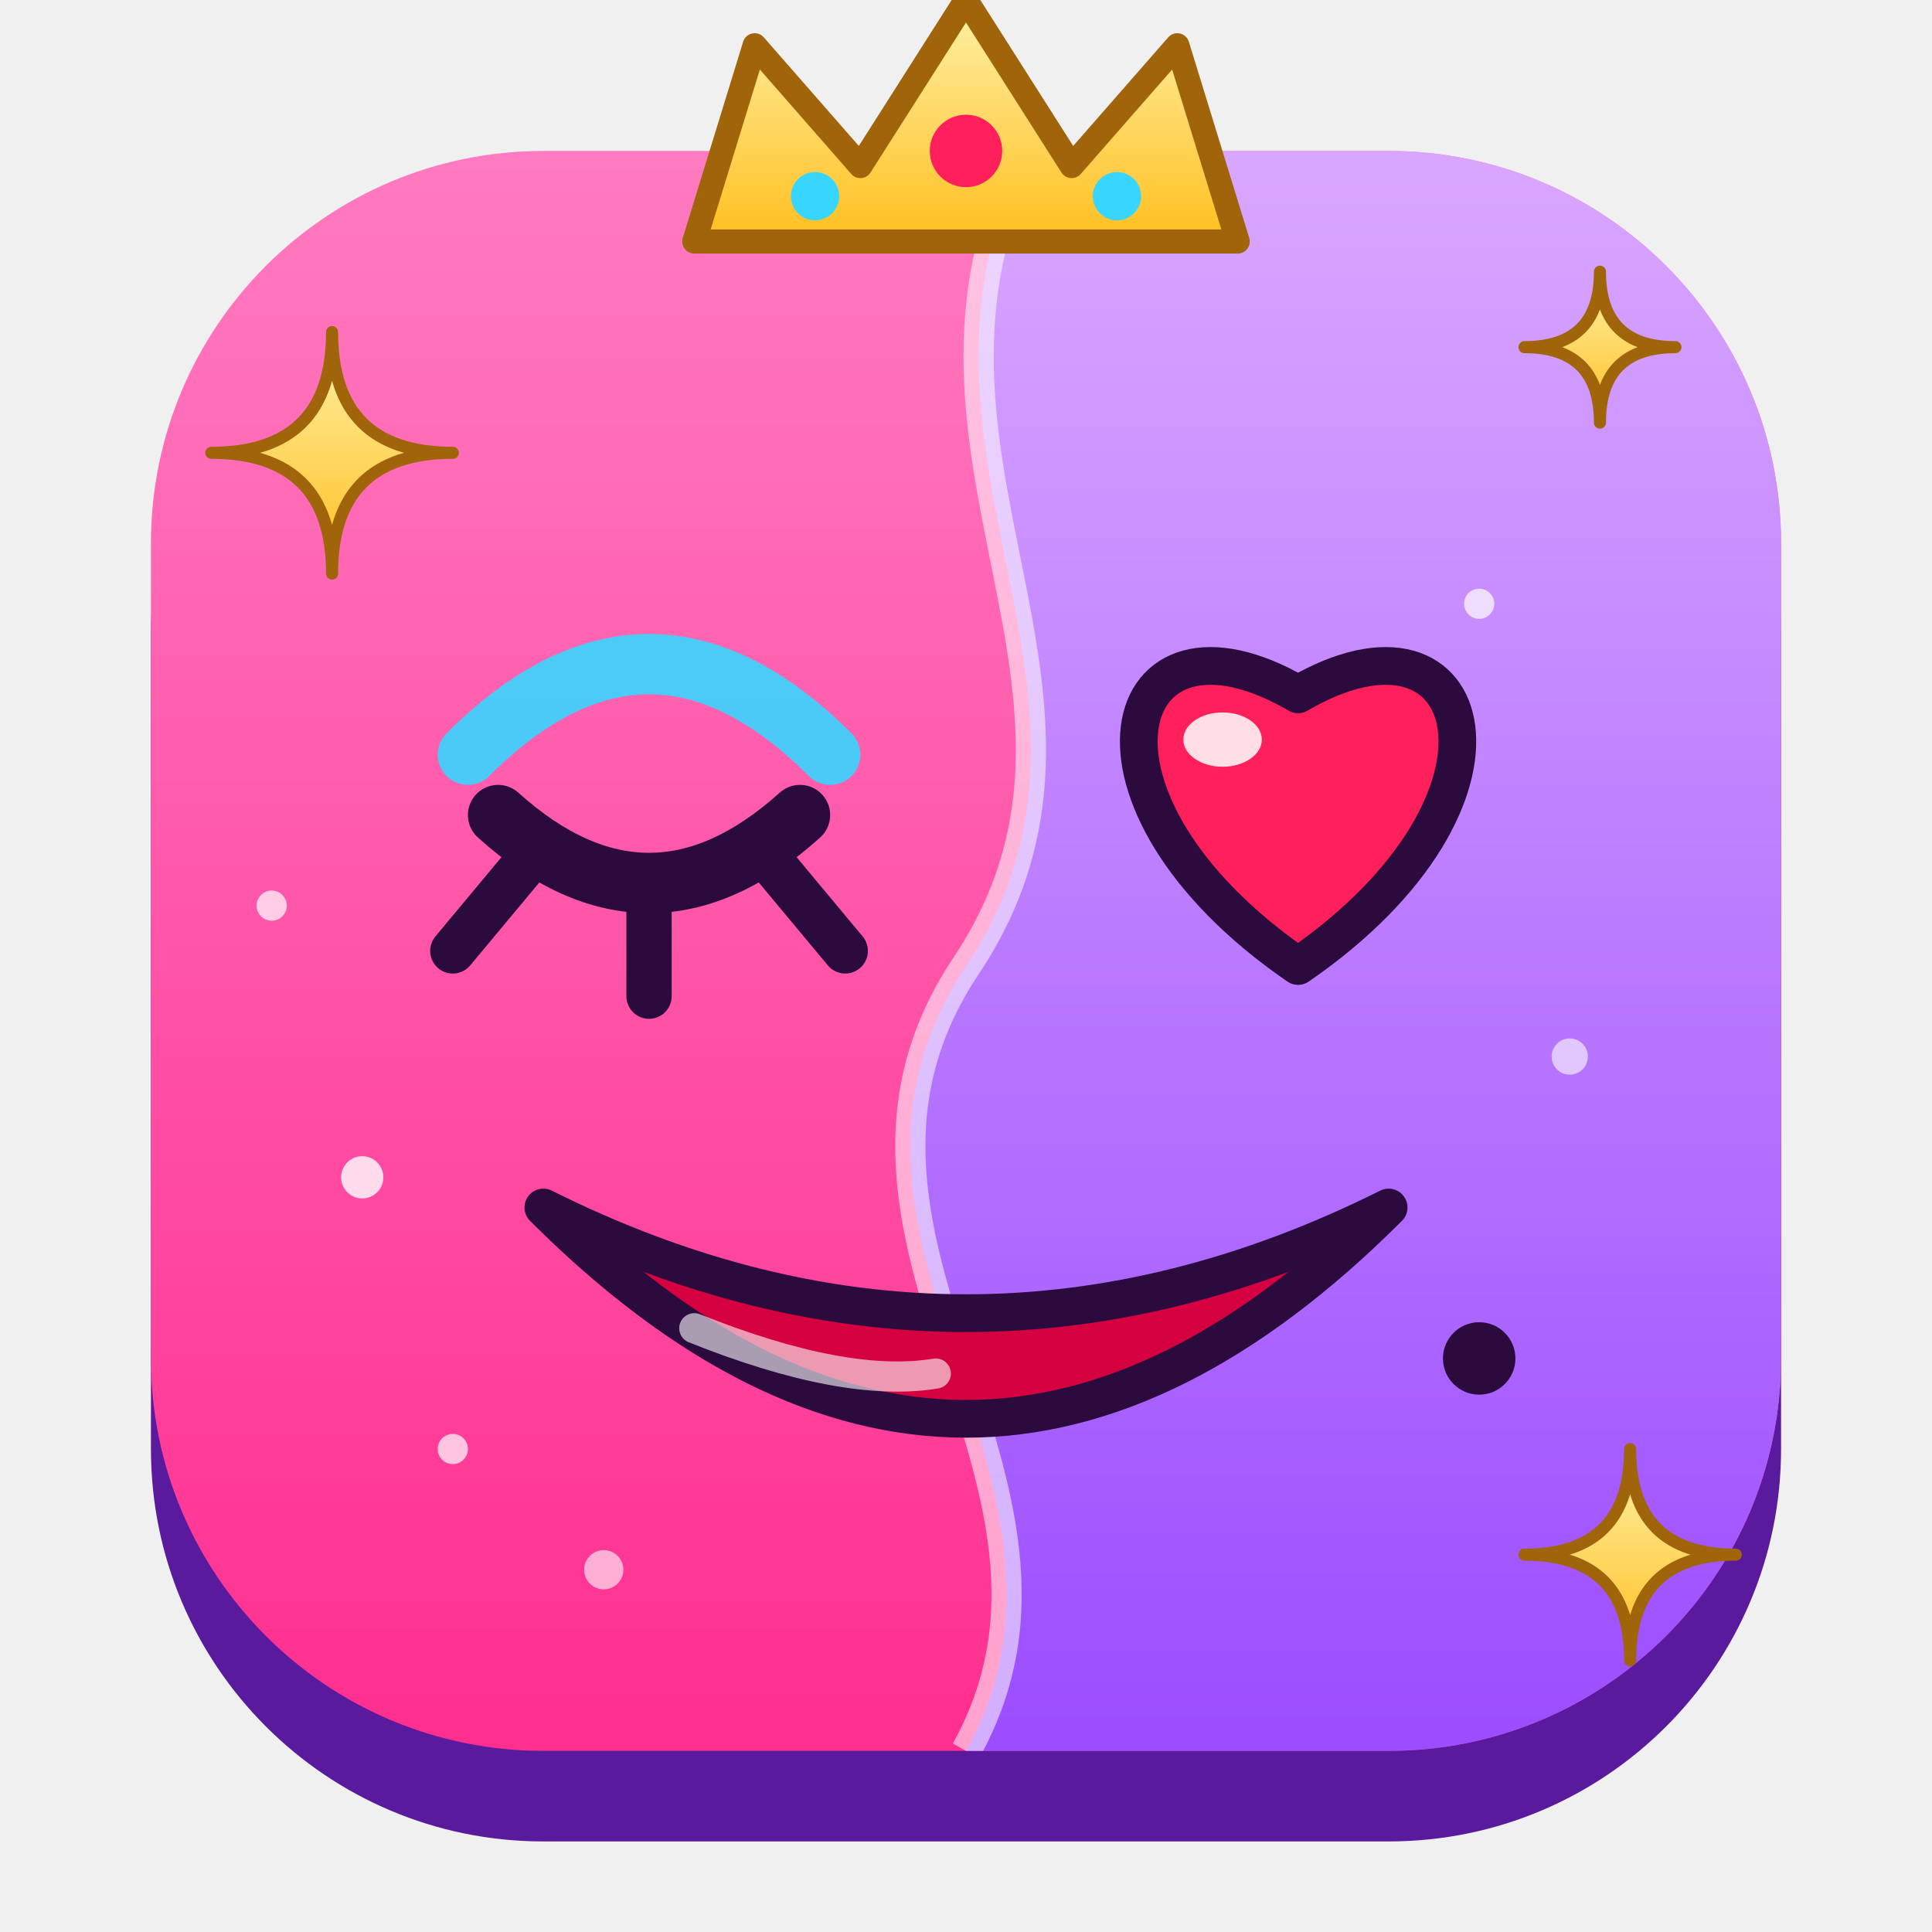
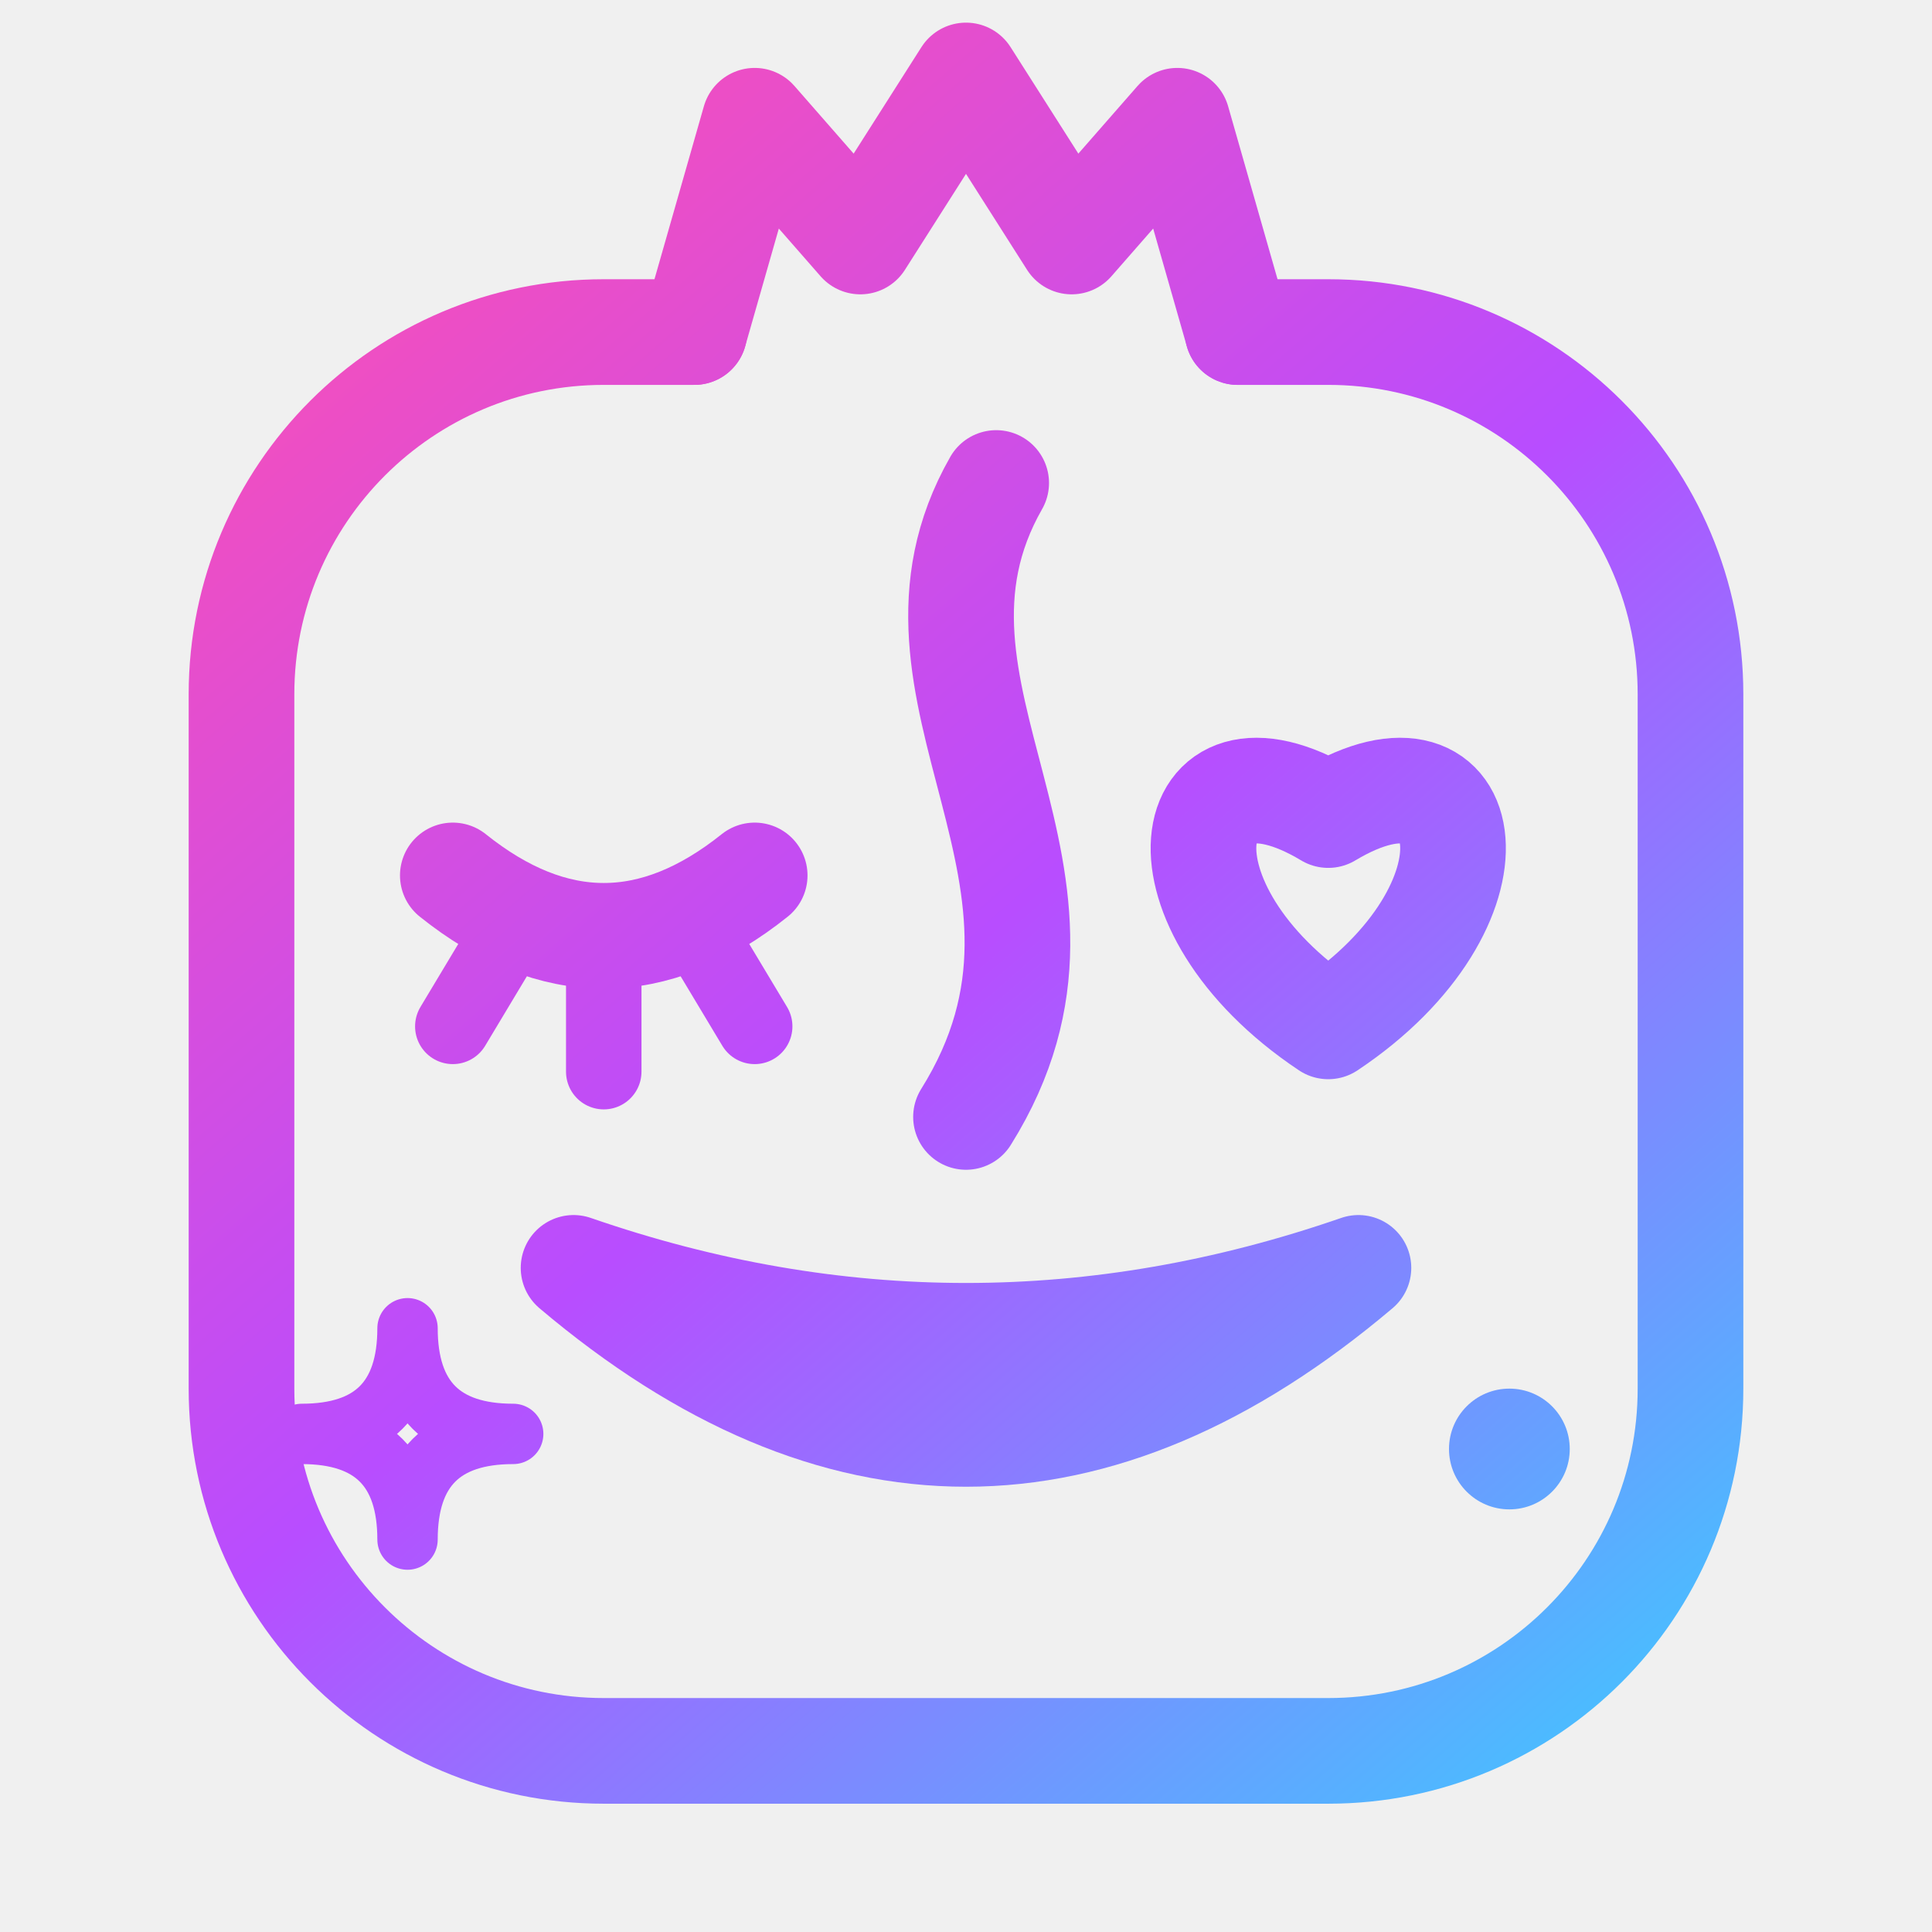
<svg xmlns="http://www.w3.org/2000/svg" width="128" height="128" viewBox="0 0 128 128">
  <defs>
-     <linearGradient id="left" x1="0" y1="0" x2="0" y2="1">
-       <stop offset="0" stop-color="#ff7ac0" />
-       <stop offset="1" stop-color="#ff2f8f" />
+     <linearGradient id="neon" gradientUnits="userSpaceOnUse" x1="16" y1="8" x2="112" y2="118">
+       <stop offset="0" stop-color="#ff4fb1" />
+       <stop offset="0.5" stop-color="#b84dff" />
+       <stop offset="1" stop-color="#3fc8ff" />
    </linearGradient>
-     <linearGradient id="right" x1="0" y1="0" x2="0" y2="1">
-       <stop offset="0" stop-color="#d9a6ff" />
-       <stop offset="1" stop-color="#9b4dff" />
-     </linearGradient>
-     <linearGradient id="gold" x1="0" y1="0" x2="0" y2="1">
-       <stop offset="0" stop-color="#fff1a8" />
-       <stop offset="1" stop-color="#ffbf1f" />
-     </linearGradient>
-     <clipPath id="face">
-       <rect x="10" y="10" width="108" height="106" rx="26" />
-     </clipPath>
  </defs>
-   <rect x="10" y="16" width="108" height="106" rx="26" fill="#5a1a9e" />
-   <g clip-path="url(#face)">
-     <rect x="10" y="10" width="108" height="106" fill="url(#left)" />
-     <path d="M68 10 C58 30 76 46 64 64 C52 82 74 98 64 116 L118 116 L118 10 Z" fill="url(#right)" />
-     <path d="M68 10 C58 30 76 46 64 64 C52 82 74 98 64 116" fill="none" stroke="#ffffff" stroke-opacity="0.55" stroke-width="2" />
-     <g fill="#ffffff">
-       <circle cx="24" cy="78" r="1.4" opacity="0.8" />
-       <circle cx="30" cy="96" r="1" opacity="0.7" />
-       <circle cx="40" cy="104" r="1.3" opacity="0.6" />
-       <circle cx="18" cy="60" r="1" opacity="0.7" />
-       <circle cx="104" cy="70" r="1.2" opacity="0.6" />
-       <circle cx="98" cy="40" r="1" opacity="0.7" />
-     </g>
+   <g fill="none" stroke="url(#neon)" stroke-width="7" stroke-linecap="round" stroke-linejoin="round">
+     <path d="M46 22 H40 A24 24 0 0 0 16 46 V92 A24 24 0 0 0 40 116 H88 A24 24 0 0 0 112 92 V46 A24 24 0 0 0 88 22 H82" />
+     <path d="M46 22 L50 8 L57 16 L64 5 L71 16 L78 8 L82 22" />
+     <path d="M66 32 C58 46 74 58 64 74" />
+     <path d="M30 58 Q40 66 50 58" />
+     <path d="M33 63 L30 68 M40 65 L40 71 M47 63 L50 68" stroke-width="5" />
+     <path d="M88 68 C76 60 78 48 88 54 C98 48 100 60 88 68 Z" />
+     <path d="M38 84 Q64 106 90 84 Q64 93 38 84 Z" />
+     <path d="M27 88 Q27 95 34 95 Q27 95 27 102 Q27 95 20 95 Q27 95 27 88 Z" stroke-width="4" />
  </g>
-   <path d="M31 50 Q43 38 55 50" fill="none" stroke="#38d6ff" stroke-width="4" stroke-linecap="round" opacity="0.9" />
-   <path d="M33 54 Q43 63 53 54" fill="none" stroke="#2b0a3d" stroke-width="4" stroke-linecap="round" />
-   <g stroke="#2b0a3d" stroke-width="3" stroke-linecap="round">
-     <path d="M35 57 L30 63" />
-     <path d="M43 59.5 L43 66" />
-     <path d="M51 57 L56 63" />
-   </g>
-   <path d="M86 64 C70 53 74 39 86 46 C98 39 102 53 86 64 Z" fill="#ff1f5a" stroke="#2b0a3d" stroke-width="2.5" stroke-linejoin="round" />
-   <ellipse cx="81" cy="49" rx="2.6" ry="1.8" fill="#ffffff" opacity="0.85" />
-   <path d="M36 80 Q64 108 92 80 Q64 94 36 80 Z" fill="#d4003f" stroke="#2b0a3d" stroke-width="2.5" stroke-linejoin="round" />
-   <path d="M46 88 Q56 92 62 91" fill="none" stroke="#ffffff" stroke-width="2" stroke-linecap="round" opacity="0.6" />
-   <circle cx="98" cy="90" r="2.4" fill="#2b0a3d" />
-   <path d="M46 16 L50 3 L57 11 L64 0 L71 11 L78 3 L82 16 Z" fill="url(#gold)" stroke="#a0640a" stroke-width="1.6" stroke-linejoin="round" />
-   <circle cx="64" cy="10" r="2.4" fill="#ff1f5a" />
-   <circle cx="54" cy="13" r="1.6" fill="#38d6ff" />
-   <circle cx="74" cy="13" r="1.6" fill="#38d6ff" />
-   <g fill="url(#gold)" stroke="#a0640a" stroke-width="0.8" stroke-linejoin="round">
-     <path d="M22 22 Q22 30 30 30 Q22 30 22 38 Q22 30 14 30 Q22 30 22 22 Z" />
-     <path d="M108 96 Q108 103 115 103 Q108 103 108 110 Q108 103 101 103 Q108 103 108 96 Z" />
-     <path d="M106 18 Q106 23 111 23 Q106 23 106 28 Q106 23 101 23 Q106 23 106 18 Z" />
-   </g>
+   <circle cx="100" cy="96" r="4" fill="url(#neon)" />
</svg>
